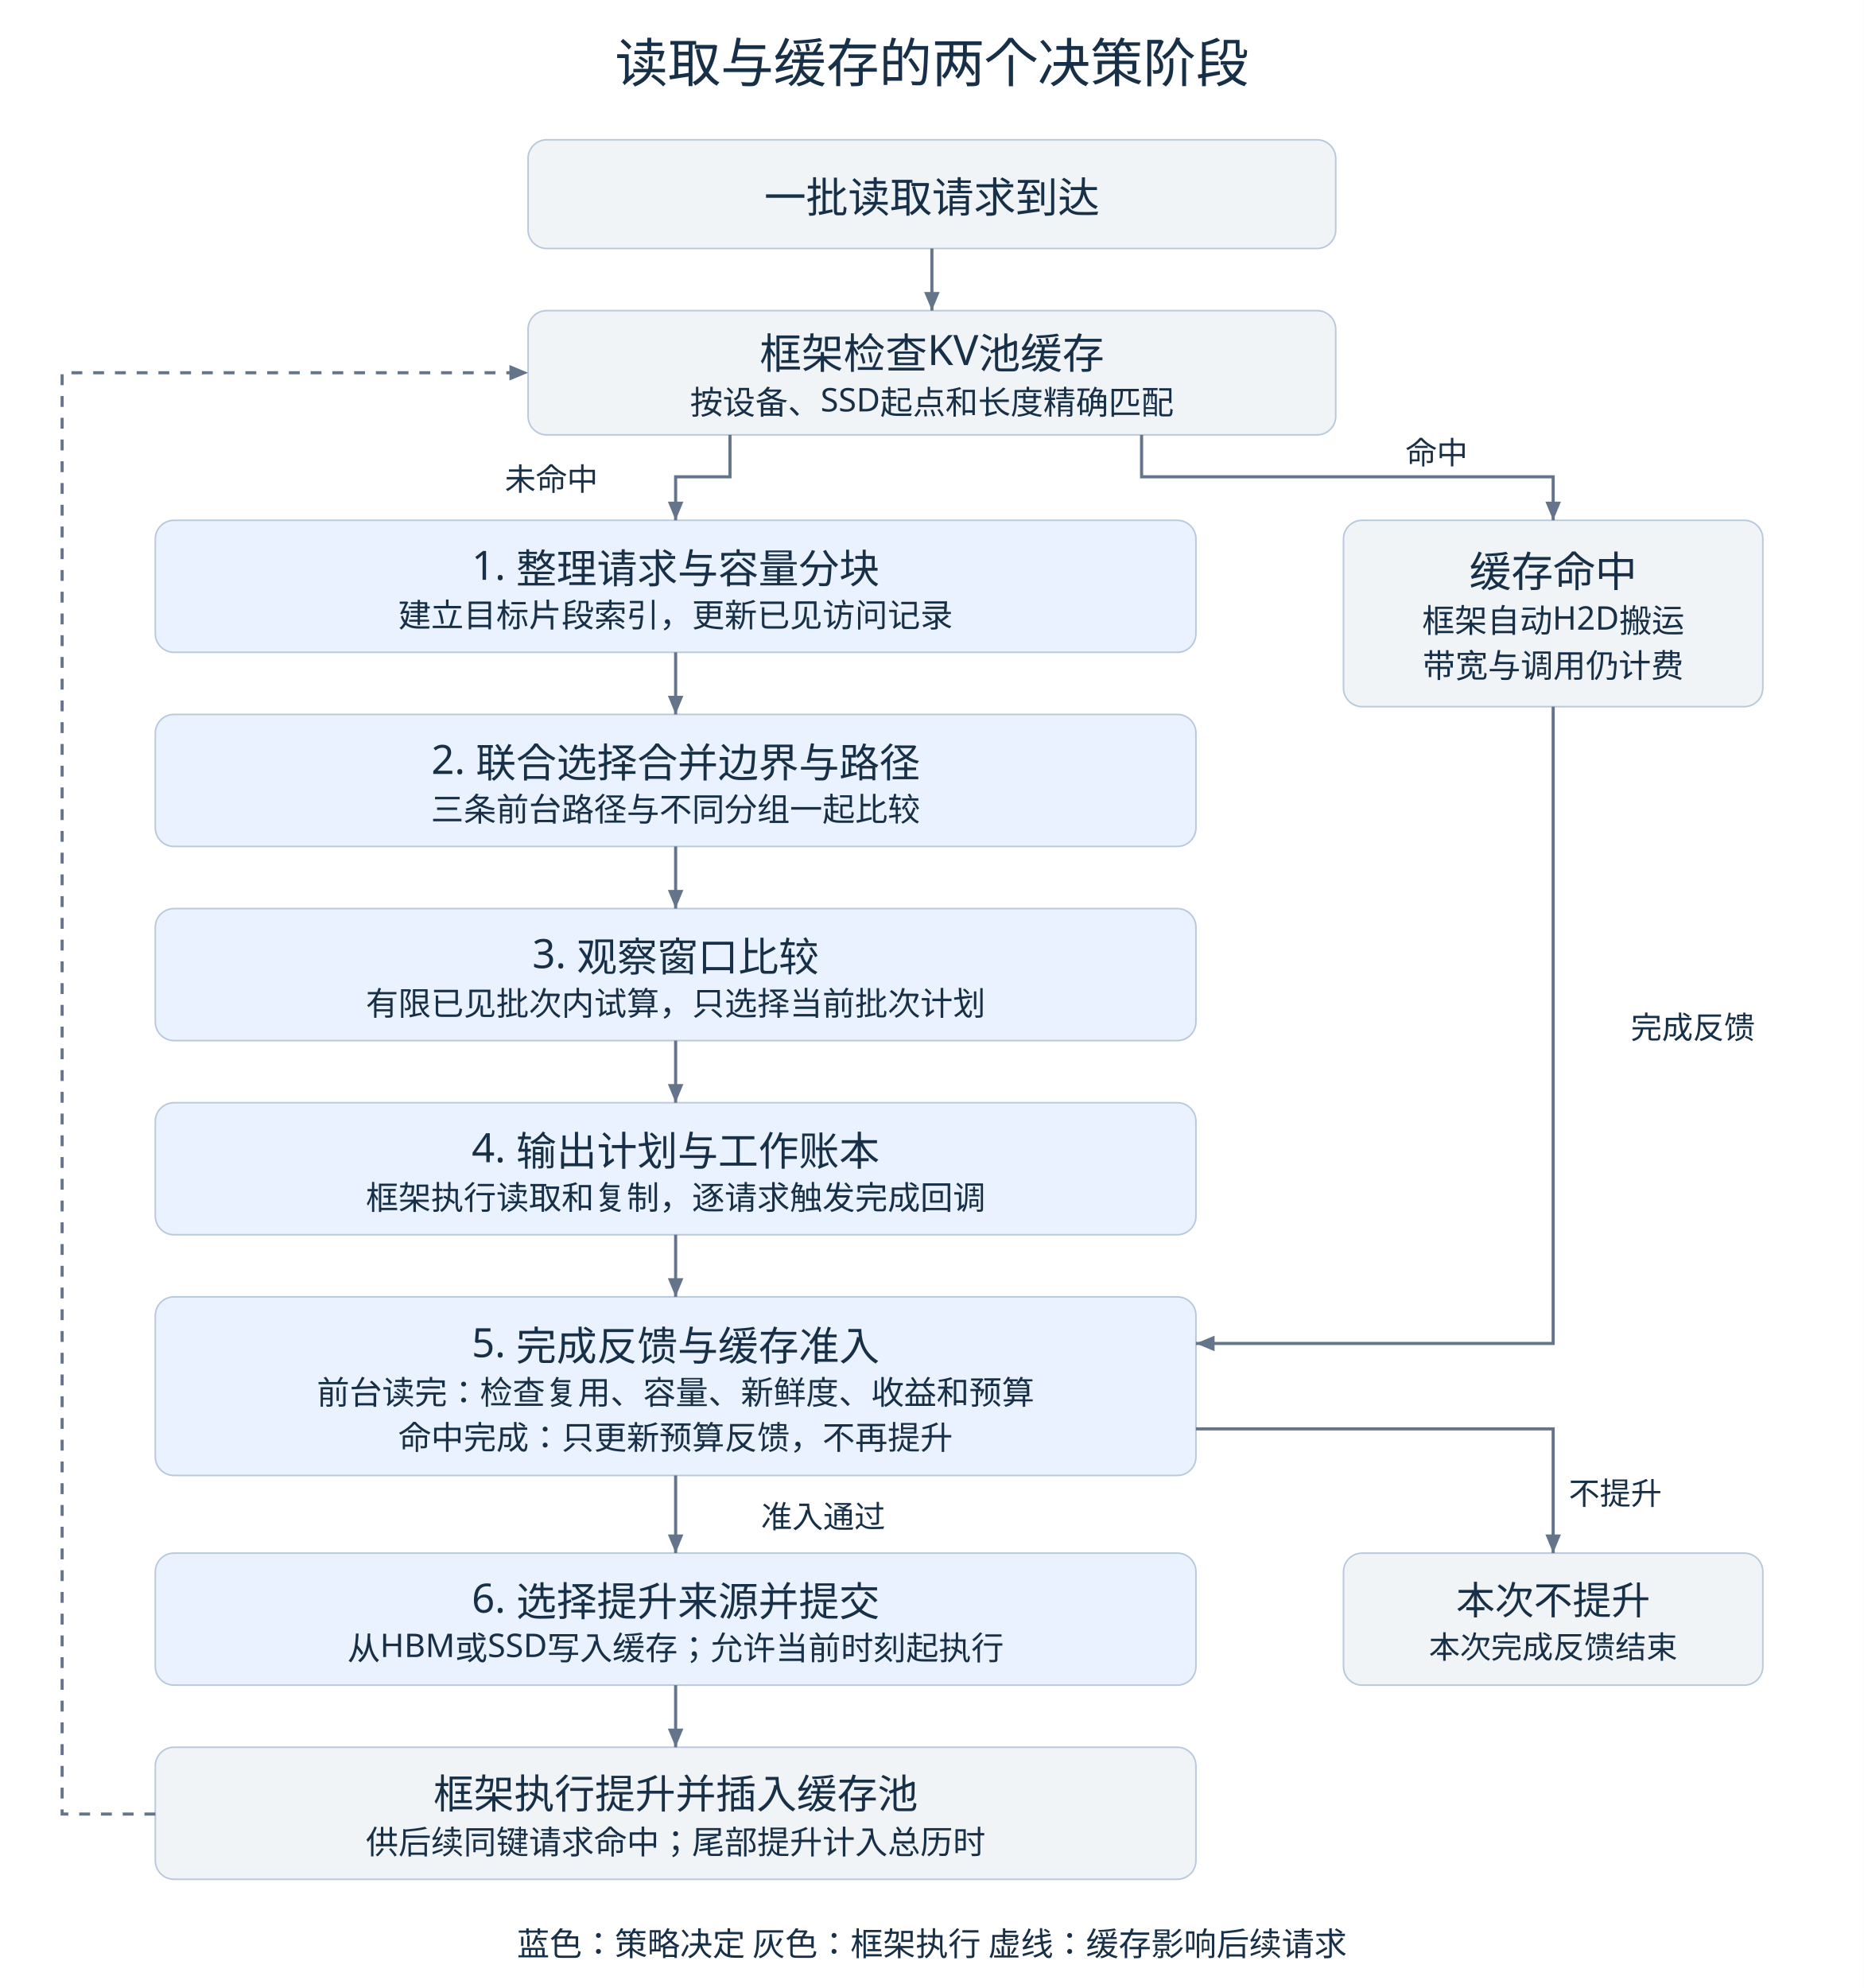
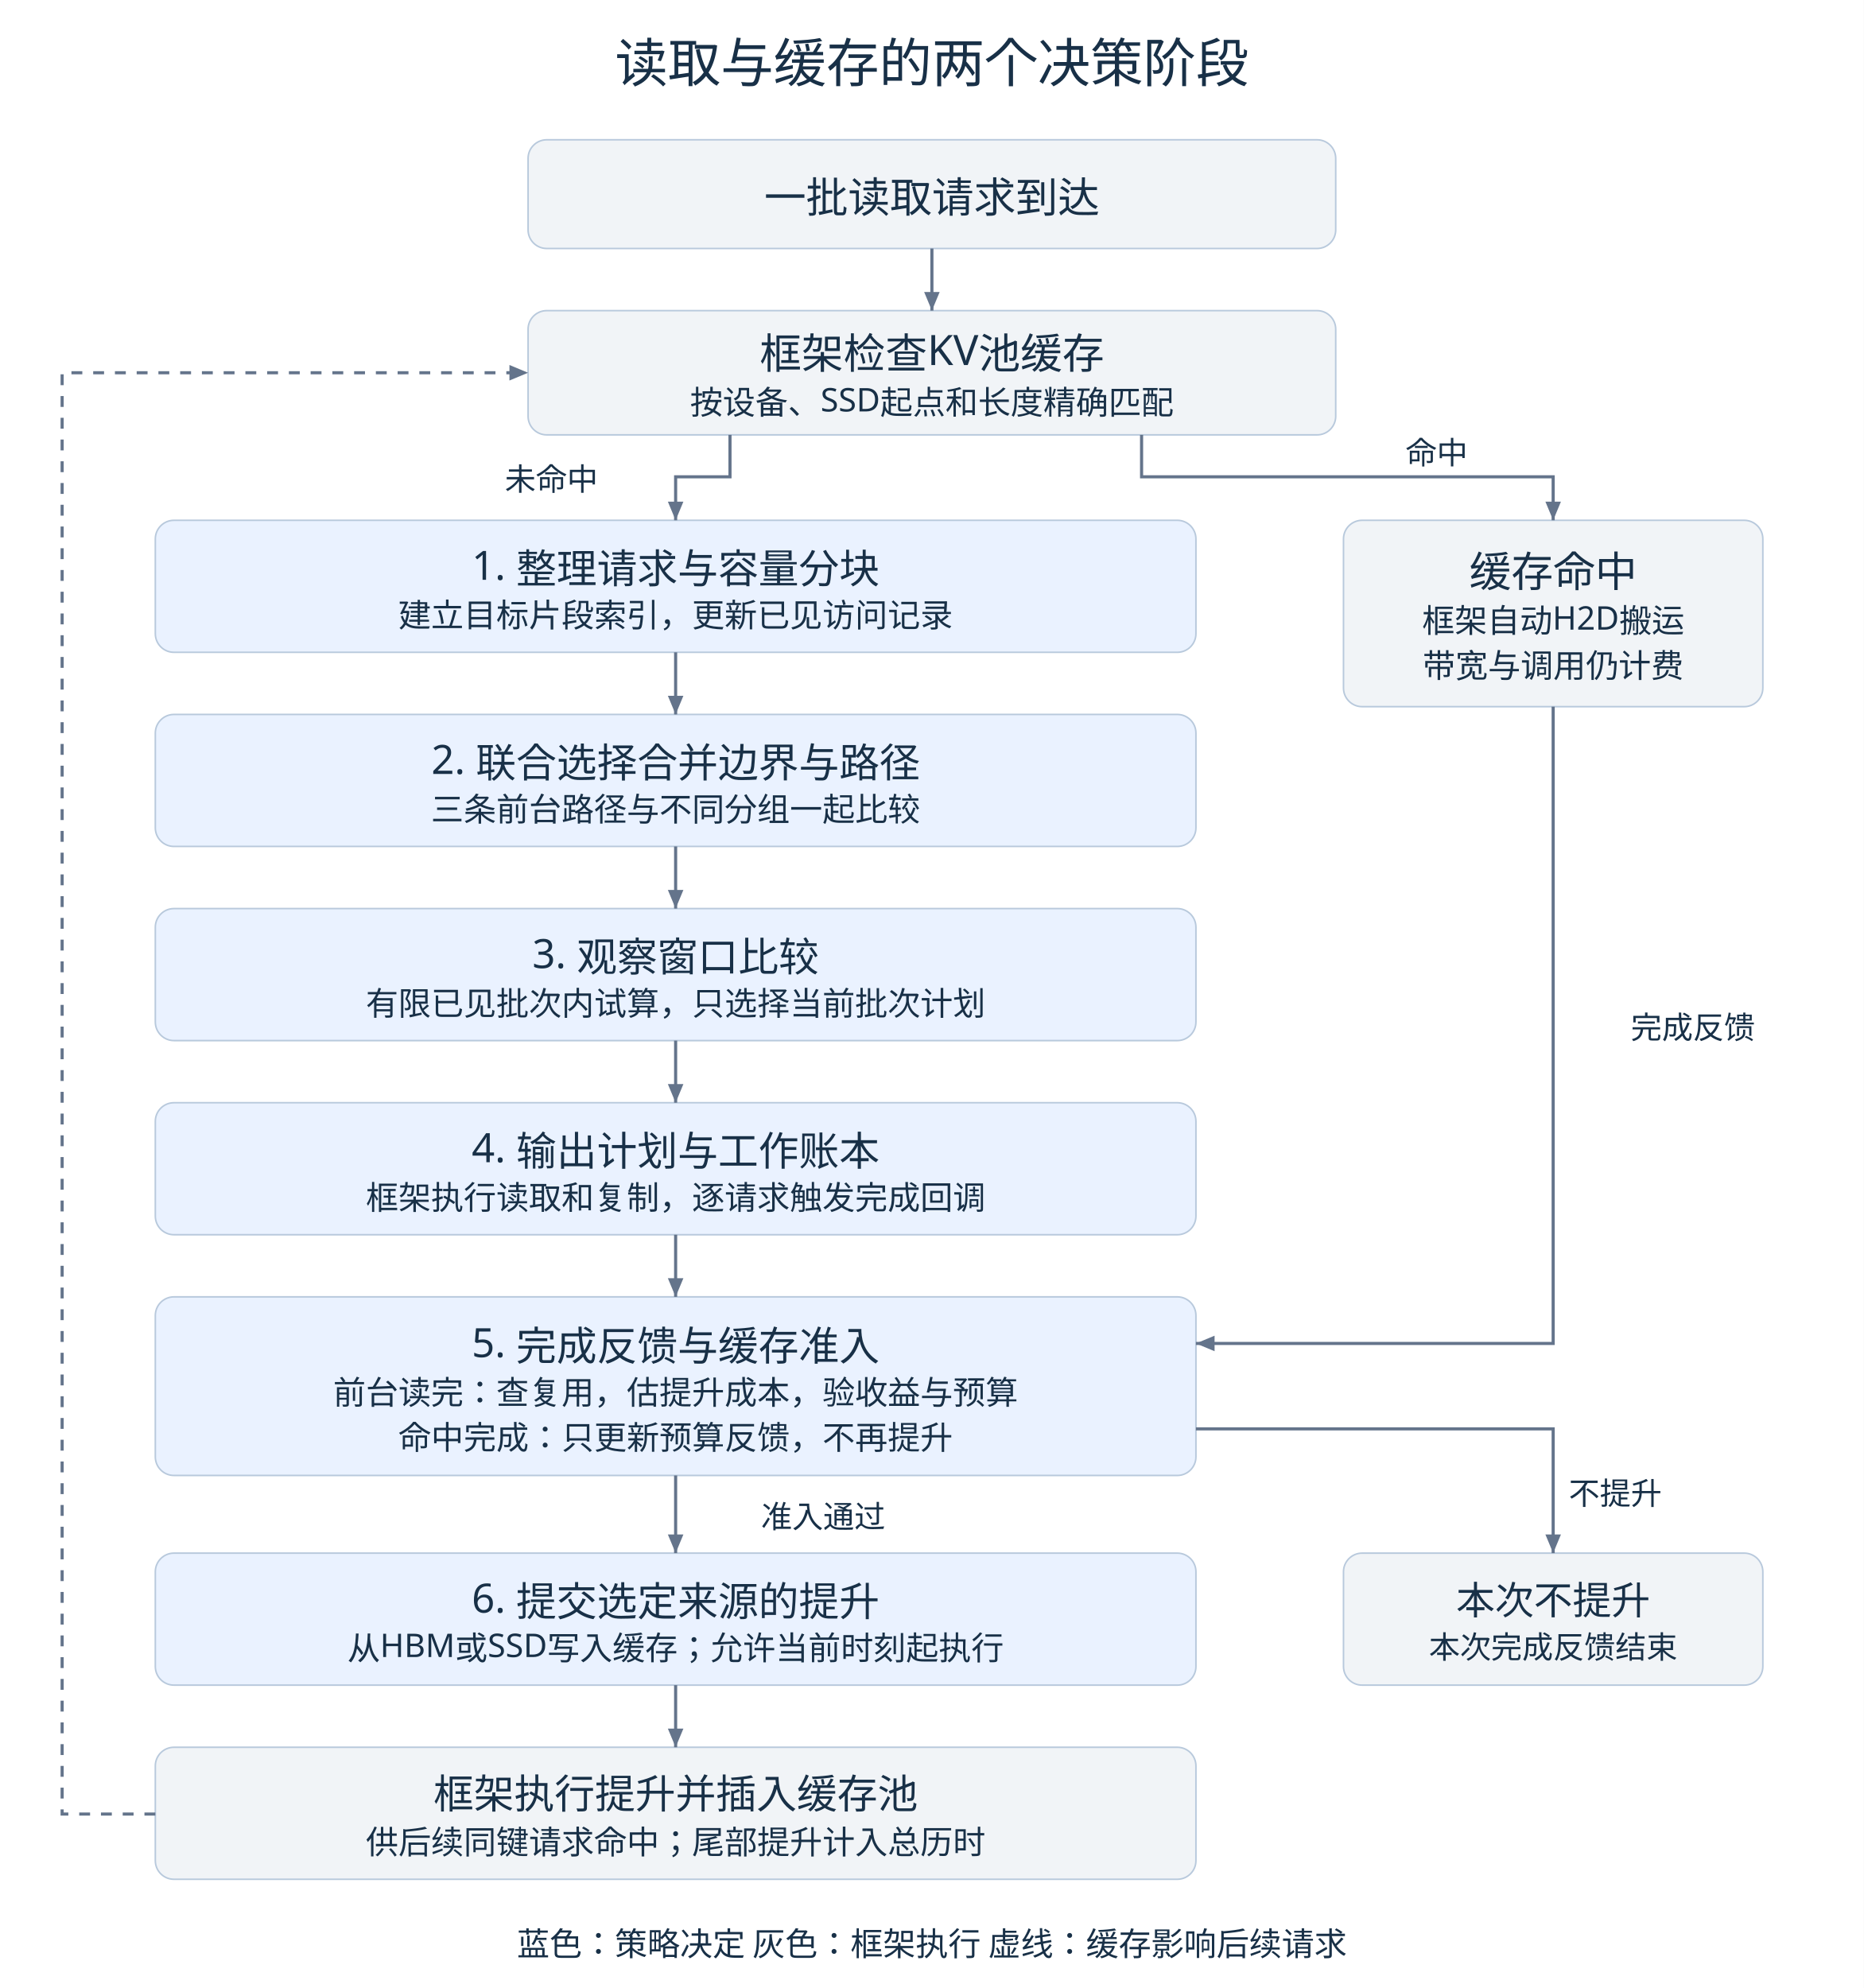
<svg xmlns="http://www.w3.org/2000/svg" width="1200" height="1280" viewBox="0 0 1200 1280">
  <rect width="100%" height="100%" fill="white" />
  <text x="600" y="38" text-anchor="middle" dominant-baseline="central" font-family="Noto Sans,Droid Sans Fallback,Microsoft YaHei,sans-serif" font-size="34" fill="#183047">读取与缓存的两个决策阶段</text>
  <rect x="340" y="90" width="520" height="70" rx="12" fill="#f1f4f7" stroke="#b8c9dc" />
  <text x="600.0" y="125.0" text-anchor="middle" dominant-baseline="central" font-family="Noto Sans,Droid Sans Fallback,Microsoft YaHei,sans-serif" font-size="27" fill="#183047">一批读取请求到达</text>
  <rect x="340" y="200" width="520" height="80" rx="12" fill="#f1f4f7" stroke="#b8c9dc" />
  <text x="600.0" y="225.5" text-anchor="middle" dominant-baseline="central" font-family="Noto Sans,Droid Sans Fallback,Microsoft YaHei,sans-serif" font-size="27" fill="#183047">框架检查KV池缓存</text>
  <text x="600.0" y="257.5" text-anchor="middle" dominant-baseline="central" font-family="Noto Sans,Droid Sans Fallback,Microsoft YaHei,sans-serif" font-size="21" fill="#183047">按设备、SSD起点和长度精确匹配</text>
  <polyline points="600,160 600,200" fill="none" stroke="#64748b" stroke-width="2" />
  <polygon points="600,200 595.0,188.0 605.0,188.0" fill="#64748b" />
  <rect x="100" y="335" width="670" height="85" rx="12" fill="#eaf2ff" stroke="#b8c9dc" />
  <text x="435.0" y="363.0" text-anchor="middle" dominant-baseline="central" font-family="Noto Sans,Droid Sans Fallback,Microsoft YaHei,sans-serif" font-size="26" fill="#183047">1. 整理请求与容量分块</text>
  <text x="435.0" y="394.5" text-anchor="middle" dominant-baseline="central" font-family="Noto Sans,Droid Sans Fallback,Microsoft YaHei,sans-serif" font-size="21" fill="#183047">建立目标片段索引，更新已见访问记录</text>
  <polyline points="470,280 470,307 435,307 435,335" fill="none" stroke="#64748b" stroke-width="2" />
  <polygon points="435,335 430.0,323.0 440.0,323.0" fill="#64748b" />
  <text x="355" y="307" text-anchor="middle" dominant-baseline="central" font-family="Noto Sans,Droid Sans Fallback,Microsoft YaHei,sans-serif" font-size="20" fill="#183047">未命中</text>
  <rect x="865" y="335" width="270" height="120" rx="12" fill="#f1f4f7" stroke="#b8c9dc" />
  <text x="1000.0" y="366.0" text-anchor="middle" dominant-baseline="central" font-family="Noto Sans,Droid Sans Fallback,Microsoft YaHei,sans-serif" font-size="27" fill="#183047">缓存命中</text>
  <text x="1000.0" y="398.0" text-anchor="middle" dominant-baseline="central" font-family="Noto Sans,Droid Sans Fallback,Microsoft YaHei,sans-serif" font-size="21" fill="#183047">框架自动H2D搬运</text>
  <text x="1000.0" y="427.0" text-anchor="middle" dominant-baseline="central" font-family="Noto Sans,Droid Sans Fallback,Microsoft YaHei,sans-serif" font-size="21" fill="#183047">带宽与调用仍计费</text>
  <polyline points="735,280 735,307 1000,307 1000,335" fill="none" stroke="#64748b" stroke-width="2" />
  <polygon points="1000,335 995.0,323.0 1005.0,323.0" fill="#64748b" />
  <text x="925" y="290" text-anchor="middle" dominant-baseline="central" font-family="Noto Sans,Droid Sans Fallback,Microsoft YaHei,sans-serif" font-size="20" fill="#183047">命中</text>
  <rect x="100" y="460" width="670" height="85" rx="12" fill="#eaf2ff" stroke="#b8c9dc" />
  <text x="435.0" y="488.0" text-anchor="middle" dominant-baseline="central" font-family="Noto Sans,Droid Sans Fallback,Microsoft YaHei,sans-serif" font-size="26" fill="#183047">2. 联合选择合并边界与路径</text>
  <text x="435.0" y="519.5" text-anchor="middle" dominant-baseline="central" font-family="Noto Sans,Droid Sans Fallback,Microsoft YaHei,sans-serif" font-size="21" fill="#183047">三条前台路径与不同分组一起比较</text>
  <polyline points="435,420 435,460" fill="none" stroke="#64748b" stroke-width="2" />
  <polygon points="435,460 430.0,448.0 440.0,448.0" fill="#64748b" />
  <rect x="100" y="585" width="670" height="85" rx="12" fill="#eaf2ff" stroke="#b8c9dc" />
  <text x="435.0" y="613.0" text-anchor="middle" dominant-baseline="central" font-family="Noto Sans,Droid Sans Fallback,Microsoft YaHei,sans-serif" font-size="26" fill="#183047">3. 观察窗口比较</text>
  <text x="435.0" y="644.5" text-anchor="middle" dominant-baseline="central" font-family="Noto Sans,Droid Sans Fallback,Microsoft YaHei,sans-serif" font-size="21" fill="#183047">有限已见批次内试算，只选择当前批次计划</text>
  <polyline points="435,545 435,585" fill="none" stroke="#64748b" stroke-width="2" />
  <polygon points="435,585 430.0,573.0 440.0,573.0" fill="#64748b" />
  <rect x="100" y="710" width="670" height="85" rx="12" fill="#eaf2ff" stroke="#b8c9dc" />
  <text x="435.0" y="738.0" text-anchor="middle" dominant-baseline="central" font-family="Noto Sans,Droid Sans Fallback,Microsoft YaHei,sans-serif" font-size="26" fill="#183047">4. 输出计划与工作账本</text>
  <text x="435.0" y="769.5" text-anchor="middle" dominant-baseline="central" font-family="Noto Sans,Droid Sans Fallback,Microsoft YaHei,sans-serif" font-size="21" fill="#183047">框架执行读取和复制，逐请求触发完成回调</text>
  <polyline points="435,670 435,710" fill="none" stroke="#64748b" stroke-width="2" />
  <polygon points="435,710 430.0,698.0 440.0,698.0" fill="#64748b" />
  <rect x="100" y="835" width="670" height="115" rx="12" fill="#eaf2ff" stroke="#b8c9dc" />
  <text x="435.0" y="863.5" text-anchor="middle" dominant-baseline="central" font-family="Noto Sans,Droid Sans Fallback,Microsoft YaHei,sans-serif" font-size="26" fill="#183047">5. 完成反馈与缓存准入</text>
-   <text x="435.0" y="895.0" text-anchor="middle" dominant-baseline="central" font-family="Noto Sans,Droid Sans Fallback,Microsoft YaHei,sans-serif" font-size="21" fill="#183047">前台读完：检查复用、容量、新鲜度、收益和预算</text>
+   <text x="435.0" y="895.0" text-anchor="middle" dominant-baseline="central" font-family="Noto Sans,Droid Sans Fallback,Microsoft YaHei,sans-serif" font-size="21" fill="#183047">前台读完：查复用，估提升成本，验收益与预算</text>
  <text x="435.0" y="924.0" text-anchor="middle" dominant-baseline="central" font-family="Noto Sans,Droid Sans Fallback,Microsoft YaHei,sans-serif" font-size="21" fill="#183047">命中完成：只更新预算反馈，不再提升</text>
  <polyline points="435,795 435,835" fill="none" stroke="#64748b" stroke-width="2" />
  <polygon points="435,835 430.0,823.0 440.0,823.0" fill="#64748b" />
  <polyline points="1000,455 1000,865 770,865" fill="none" stroke="#64748b" stroke-width="2" />
  <polygon points="770,865 782.0,860.0 782.0,870.0" fill="#64748b" />
  <text x="1090" y="660" text-anchor="middle" dominant-baseline="central" font-family="Noto Sans,Droid Sans Fallback,Microsoft YaHei,sans-serif" font-size="20" fill="#183047">完成反馈</text>
  <rect x="100" y="1000" width="670" height="85" rx="12" fill="#eaf2ff" stroke="#b8c9dc" />
-   <text x="435.0" y="1028.0" text-anchor="middle" dominant-baseline="central" font-family="Noto Sans,Droid Sans Fallback,Microsoft YaHei,sans-serif" font-size="26" fill="#183047">6. 选择提升来源并提交</text>
+   <text x="435.0" y="1028.0" text-anchor="middle" dominant-baseline="central" font-family="Noto Sans,Droid Sans Fallback,Microsoft YaHei,sans-serif" font-size="26" fill="#183047">6. 提交选定来源的提升</text>
  <text x="435.0" y="1059.5" text-anchor="middle" dominant-baseline="central" font-family="Noto Sans,Droid Sans Fallback,Microsoft YaHei,sans-serif" font-size="21" fill="#183047">从HBM或SSD写入缓存；允许当前时刻起执行</text>
  <polyline points="435,950 435,1000" fill="none" stroke="#64748b" stroke-width="2" />
  <polygon points="435,1000 430.0,988.0 440.0,988.0" fill="#64748b" />
  <text x="530" y="975" text-anchor="middle" dominant-baseline="central" font-family="Noto Sans,Droid Sans Fallback,Microsoft YaHei,sans-serif" font-size="20" fill="#183047">准入通过</text>
  <rect x="865" y="1000" width="270" height="85" rx="12" fill="#f1f4f7" stroke="#b8c9dc" />
  <text x="1000.0" y="1028.5" text-anchor="middle" dominant-baseline="central" font-family="Noto Sans,Droid Sans Fallback,Microsoft YaHei,sans-serif" font-size="25" fill="#183047">本次不提升</text>
  <text x="1000.0" y="1059.0" text-anchor="middle" dominant-baseline="central" font-family="Noto Sans,Droid Sans Fallback,Microsoft YaHei,sans-serif" font-size="20" fill="#183047">本次完成反馈结束</text>
  <polyline points="770,920 1000,920 1000,1000" fill="none" stroke="#64748b" stroke-width="2" />
  <polygon points="1000,1000 995.0,988.0 1005.0,988.0" fill="#64748b" />
  <text x="1040" y="960" text-anchor="middle" dominant-baseline="central" font-family="Noto Sans,Droid Sans Fallback,Microsoft YaHei,sans-serif" font-size="20" fill="#183047">不提升</text>
  <rect x="100" y="1125" width="670" height="85" rx="12" fill="#f1f4f7" stroke="#b8c9dc" />
  <text x="435.0" y="1153.0" text-anchor="middle" dominant-baseline="central" font-family="Noto Sans,Droid Sans Fallback,Microsoft YaHei,sans-serif" font-size="26" fill="#183047">框架执行提升并插入缓存池</text>
  <text x="435.0" y="1184.5" text-anchor="middle" dominant-baseline="central" font-family="Noto Sans,Droid Sans Fallback,Microsoft YaHei,sans-serif" font-size="21" fill="#183047">供后续同键请求命中；尾部提升计入总历时</text>
  <polyline points="435,1085 435,1125" fill="none" stroke="#64748b" stroke-width="2" />
  <polygon points="435,1125 430.0,1113.0 440.0,1113.0" fill="#64748b" />
  <polyline points="100,1168 40,1168 40,240 340,240" fill="none" stroke="#64748b" stroke-width="2" stroke-dasharray="7 7" />
  <polygon points="340,240 328.0,245.0 328.0,235.0" fill="#64748b" />
  <text x="600" y="1250" text-anchor="middle" dominant-baseline="central" font-family="Noto Sans,Droid Sans Fallback,Microsoft YaHei,sans-serif" font-size="21" fill="#183047">蓝色：策略决定    灰色：框架执行    虚线：缓存影响后续请求</text>
</svg>
